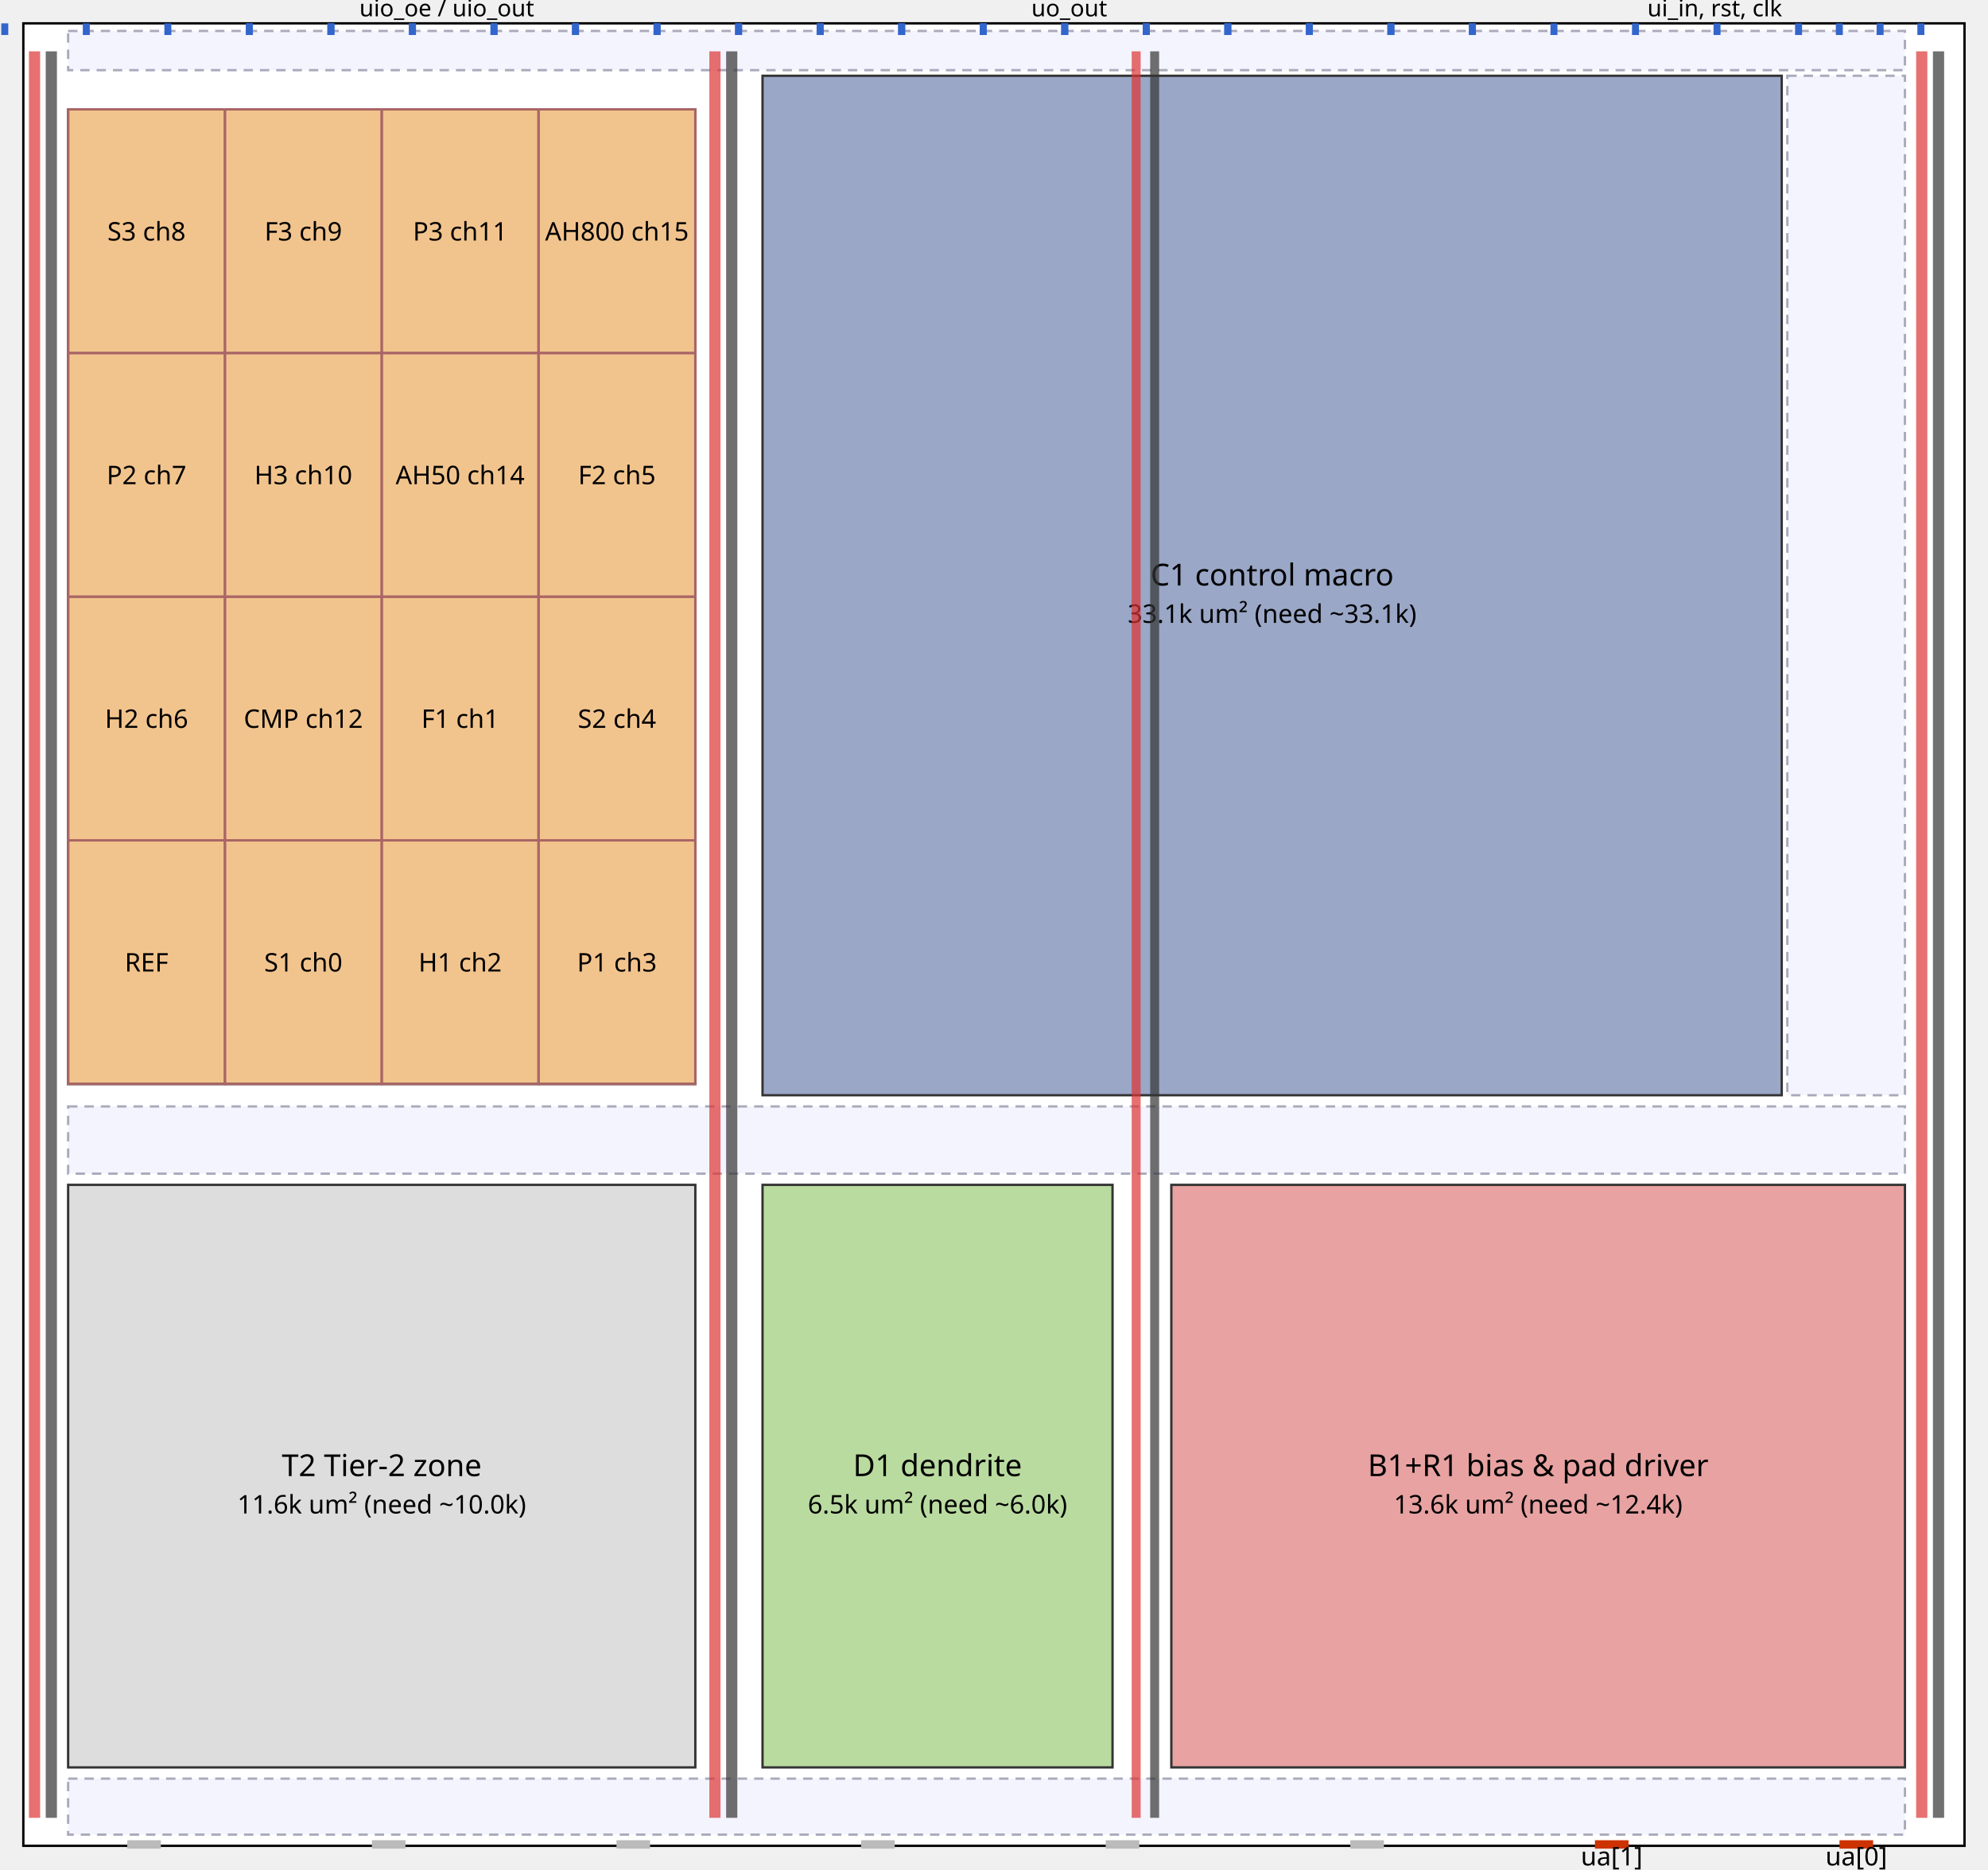
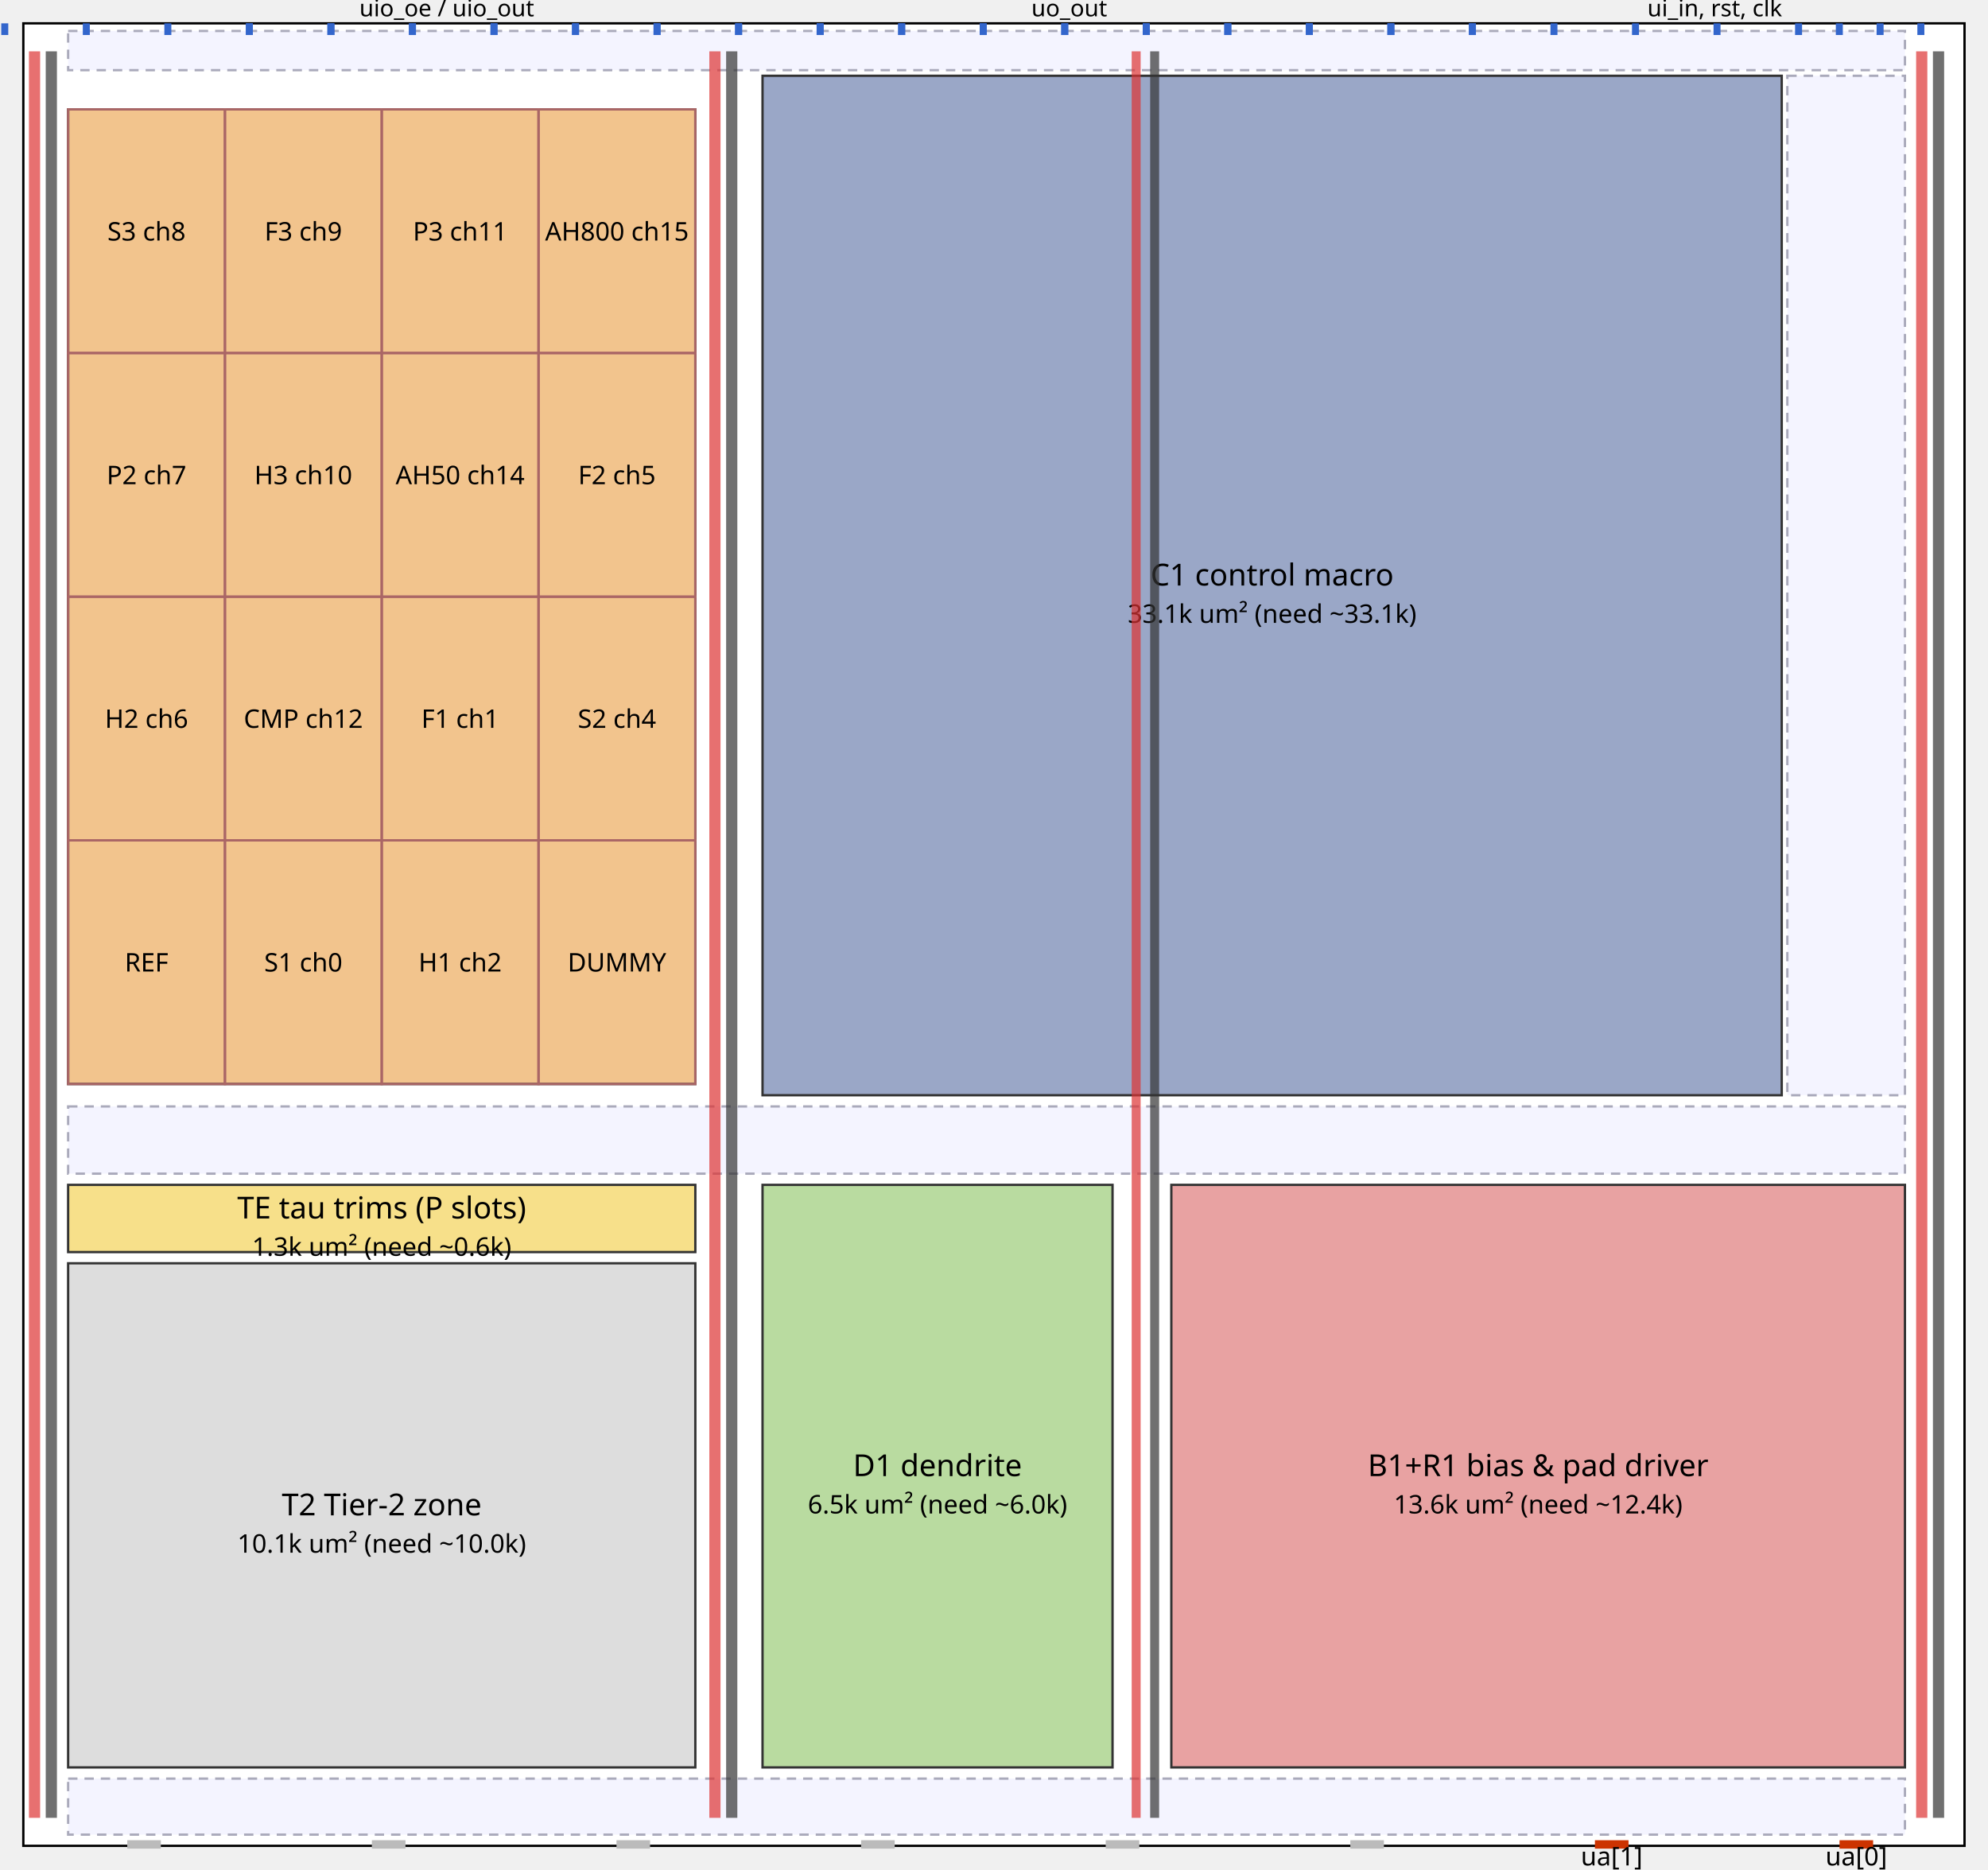
<svg xmlns="http://www.w3.org/2000/svg" width="852" height="801" viewBox="-10 -10 852 801" font-family="sans-serif">
  <rect x="0" y="0" width="831.936" height="780.864" fill="white" stroke="black" />
  <rect x="19.2" y="752.064" width="787.2" height="24.0" fill="#f4f4ff" stroke="#aab" stroke-dasharray="4 3" />
  <rect x="19.2" y="464.064" width="787.2" height="28.8" fill="#f4f4ff" stroke="#aab" stroke-dasharray="4 3" />
  <rect x="19.2" y="3.264" width="787.2" height="16.8" fill="#f4f4ff" stroke="#aab" stroke-dasharray="4 3" />
  <rect x="756.0" y="22.464" width="50.4" height="436.8" fill="#f4f4ff" stroke="#aab" stroke-dasharray="4 3" />
  <rect x="316.8" y="22.464" width="436.8" height="436.8" fill="#9aa7c7" stroke="#333" />
  <text x="535.2" y="240.864" font-size="13" text-anchor="middle">C1 control macro</text>
  <text x="535.2" y="256.864" font-size="11" text-anchor="middle">33.1k um² (need ~33.1k)</text>
  <rect x="19.2" y="36.864" width="268.8" height="417.6" fill="#f2c48d" stroke="#333" />
  <rect x="316.8" y="497.664" width="150.0" height="249.6" fill="#b9dba0" stroke="#333" />
  <text x="391.8" y="622.464" font-size="13" text-anchor="middle">D1 dendrite</text>
  <text x="391.8" y="638.464" font-size="11" text-anchor="middle">6.5k um² (need ~6.0k)</text>
  <rect x="492.0" y="497.664" width="314.4" height="249.6" fill="#e8a2a2" stroke="#333" />
  <text x="649.2" y="622.464" font-size="13" text-anchor="middle">B1+R1 bias &amp; pad driver</text>
  <text x="649.2" y="638.464" font-size="11" text-anchor="middle">13.6k um² (need ~12.4k)</text>
-   <rect x="19.2" y="497.664" width="268.8" height="249.6" fill="#dddddd" stroke="#333" />
-   <text x="153.6" y="622.464" font-size="13" text-anchor="middle">T2 Tier-2 zone</text>
-   <text x="153.6" y="638.464" font-size="11" text-anchor="middle">11.6k um² (need ~10.0k)</text>
+   <rect x="19.2" y="531.264" width="268.8" height="216.0" fill="#dddddd" stroke="#333" />
+   <text x="153.6" y="639.264" font-size="13" text-anchor="middle">T2 Tier-2 zone</text>
+   <text x="153.6" y="655.264" font-size="11" text-anchor="middle">10.1k um² (need ~10.0k)</text>
+   <rect x="19.2" y="497.664" width="268.8" height="28.8" fill="#f7e08a" stroke="#333" />
+   <text x="153.6" y="512.064" font-size="13" text-anchor="middle">TE tau trims (P slots)</text>
+   <text x="153.6" y="528.064" font-size="11" text-anchor="middle">1.3k um² (need ~0.6k)</text>
  <rect x="19.2" y="350.064" width="67.2" height="104.4" fill="none" stroke="#a66" />
  <text x="52.8" y="406.264" font-size="11" text-anchor="middle">REF</text>
  <rect x="86.4" y="350.064" width="67.2" height="104.4" fill="none" stroke="#a66" />
  <text x="120.0" y="406.264" font-size="11" text-anchor="middle">S1 ch0</text>
  <rect x="153.6" y="350.064" width="67.2" height="104.4" fill="none" stroke="#a66" />
  <text x="187.2" y="406.264" font-size="11" text-anchor="middle">H1 ch2</text>
  <rect x="220.8" y="350.064" width="67.2" height="104.4" fill="none" stroke="#a66" />
-   <text x="254.4" y="406.264" font-size="11" text-anchor="middle">P1 ch3</text>
+   <text x="254.4" y="406.264" font-size="11" text-anchor="middle">DUMMY</text>
  <rect x="19.2" y="245.664" width="67.2" height="104.4" fill="none" stroke="#a66" />
  <text x="52.8" y="301.864" font-size="11" text-anchor="middle">H2 ch6</text>
  <rect x="86.4" y="245.664" width="67.2" height="104.4" fill="none" stroke="#a66" />
  <text x="120.0" y="301.864" font-size="11" text-anchor="middle">CMP ch12</text>
  <rect x="153.6" y="245.664" width="67.2" height="104.4" fill="none" stroke="#a66" />
  <text x="187.2" y="301.864" font-size="11" text-anchor="middle">F1 ch1</text>
  <rect x="220.8" y="245.664" width="67.2" height="104.4" fill="none" stroke="#a66" />
  <text x="254.4" y="301.864" font-size="11" text-anchor="middle">S2 ch4</text>
  <rect x="19.2" y="141.264" width="67.2" height="104.4" fill="none" stroke="#a66" />
  <text x="52.8" y="197.464" font-size="11" text-anchor="middle">P2 ch7</text>
  <rect x="86.4" y="141.264" width="67.2" height="104.4" fill="none" stroke="#a66" />
  <text x="120.0" y="197.464" font-size="11" text-anchor="middle">H3 ch10</text>
  <rect x="153.6" y="141.264" width="67.2" height="104.4" fill="none" stroke="#a66" />
  <text x="187.2" y="197.464" font-size="11" text-anchor="middle">AH50 ch14</text>
  <rect x="220.8" y="141.264" width="67.2" height="104.4" fill="none" stroke="#a66" />
  <text x="254.4" y="197.464" font-size="11" text-anchor="middle">F2 ch5</text>
  <rect x="19.2" y="36.864" width="67.2" height="104.4" fill="none" stroke="#a66" />
  <text x="52.8" y="93.064" font-size="11" text-anchor="middle">S3 ch8</text>
  <rect x="86.4" y="36.864" width="67.2" height="104.4" fill="none" stroke="#a66" />
  <text x="120.0" y="93.064" font-size="11" text-anchor="middle">F3 ch9</text>
  <rect x="153.6" y="36.864" width="67.2" height="104.4" fill="none" stroke="#a66" />
  <text x="187.2" y="93.064" font-size="11" text-anchor="middle">P3 ch11</text>
  <rect x="220.8" y="36.864" width="67.2" height="104.4" fill="none" stroke="#a66" />
  <text x="254.4" y="93.064" font-size="11" text-anchor="middle">AH800 ch15</text>
  <rect x="2.4" y="12.0" width="4.8" height="756.864" fill="#d33" opacity="0.7" />
  <rect x="9.6" y="12.0" width="4.8" height="756.864" fill="#333" opacity="0.7" />
  <rect x="294.0" y="12.0" width="4.8" height="756.864" fill="#d33" opacity="0.7" />
  <rect x="301.2" y="12.0" width="4.8" height="756.864" fill="#333" opacity="0.7" />
  <rect x="811.2" y="12.0" width="4.8" height="756.864" fill="#d33" opacity="0.7" />
  <rect x="818.4" y="12.0" width="4.8" height="756.864" fill="#333" opacity="0.7" />
  <rect x="475.008" y="12.0" width="3.84" height="756.864" fill="#d33" opacity="0.7" />
  <rect x="482.928" y="12.0" width="3.84" height="756.864" fill="#333" opacity="0.7" />
  <rect x="200.208" y="0.0" width="3" height="5" fill="#36c" />
  <rect x="165.264" y="0.0" width="3" height="5" fill="#36c" />
  <rect x="130.32" y="0.0" width="3" height="5" fill="#36c" />
  <rect x="95.376" y="0.0" width="3" height="5" fill="#36c" />
  <rect x="60.432" y="0.0" width="3" height="5" fill="#36c" />
  <rect x="25.488" y="0.0" width="3" height="5" fill="#36c" />
  <rect x="-9.456" y="0.0" width="3" height="5" fill="#36c" />
  <rect x="-44.4" y="0.0" width="3" height="5" fill="#36c" />
  <rect x="339.984" y="0.0" width="3" height="5" fill="#36c" />
  <rect x="305.04" y="0.0" width="3" height="5" fill="#36c" />
  <rect x="270.096" y="0.0" width="3" height="5" fill="#36c" />
  <rect x="235.152" y="0.0" width="3" height="5" fill="#36c" />
  <rect x="200.208" y="0.0" width="3" height="5" fill="#36c" />
  <rect x="165.264" y="0.0" width="3" height="5" fill="#36c" />
  <rect x="130.32" y="0.0" width="3" height="5" fill="#36c" />
  <rect x="95.376" y="0.0" width="3" height="5" fill="#36c" />
  <rect x="479.76" y="0.0" width="3" height="5" fill="#36c" />
  <rect x="444.816" y="0.0" width="3" height="5" fill="#36c" />
  <rect x="409.872" y="0.0" width="3" height="5" fill="#36c" />
  <rect x="374.928" y="0.0" width="3" height="5" fill="#36c" />
  <rect x="339.984" y="0.0" width="3" height="5" fill="#36c" />
  <rect x="305.04" y="0.0" width="3" height="5" fill="#36c" />
  <rect x="270.096" y="0.0" width="3" height="5" fill="#36c" />
  <rect x="235.152" y="0.0" width="3" height="5" fill="#36c" />
  <rect x="619.536" y="0.0" width="3" height="5" fill="#36c" />
  <rect x="584.592" y="0.0" width="3" height="5" fill="#36c" />
  <rect x="549.648" y="0.0" width="3" height="5" fill="#36c" />
  <rect x="514.704" y="0.0" width="3" height="5" fill="#36c" />
  <rect x="479.76" y="0.0" width="3" height="5" fill="#36c" />
  <rect x="444.816" y="0.0" width="3" height="5" fill="#36c" />
  <rect x="409.872" y="0.0" width="3" height="5" fill="#36c" />
  <rect x="374.928" y="0.0" width="3" height="5" fill="#36c" />
  <rect x="759.312" y="0.0" width="3" height="5" fill="#36c" />
  <rect x="724.368" y="0.0" width="3" height="5" fill="#36c" />
  <rect x="689.424" y="0.0" width="3" height="5" fill="#36c" />
  <rect x="654.48" y="0.0" width="3" height="5" fill="#36c" />
  <rect x="619.536" y="0.0" width="3" height="5" fill="#36c" />
  <rect x="584.592" y="0.0" width="3" height="5" fill="#36c" />
  <rect x="549.648" y="0.0" width="3" height="5" fill="#36c" />
  <rect x="514.704" y="0.0" width="3" height="5" fill="#36c" />
  <rect x="776.784" y="0.0" width="3" height="5" fill="#36c" />
  <rect x="794.256" y="0.0" width="3" height="5" fill="#36c" />
  <rect x="811.728" y="0.0" width="3" height="5" fill="#36c" />
  <rect x="778.368" y="778.464" width="14.4" height="3.6" fill="#c30" />
  <text x="785.568" y="789.264" font-size="11" text-anchor="middle">ua[0]</text>
  <rect x="673.536" y="778.464" width="14.4" height="3.6" fill="#c30" />
  <text x="680.736" y="789.264" font-size="11" text-anchor="middle">ua[1]</text>
  <rect x="568.704" y="778.464" width="14.4" height="3.6" fill="#bbb" />
  <rect x="463.872" y="778.464" width="14.4" height="3.6" fill="#bbb" />
  <rect x="359.04" y="778.464" width="14.4" height="3.6" fill="#bbb" />
  <rect x="254.208" y="778.464" width="14.4" height="3.6" fill="#bbb" />
  <rect x="149.376" y="778.464" width="14.4" height="3.6" fill="#bbb" />
  <rect x="44.544" y="778.464" width="14.4" height="3.6" fill="#bbb" />
  <text x="144.0" y="-3.0" font-size="10">uio_oe / uio_out</text>
  <text x="432.0" y="-3.0" font-size="10">uo_out</text>
  <text x="696.0" y="-3.0" font-size="10">ui_in, rst, clk</text>
</svg>
